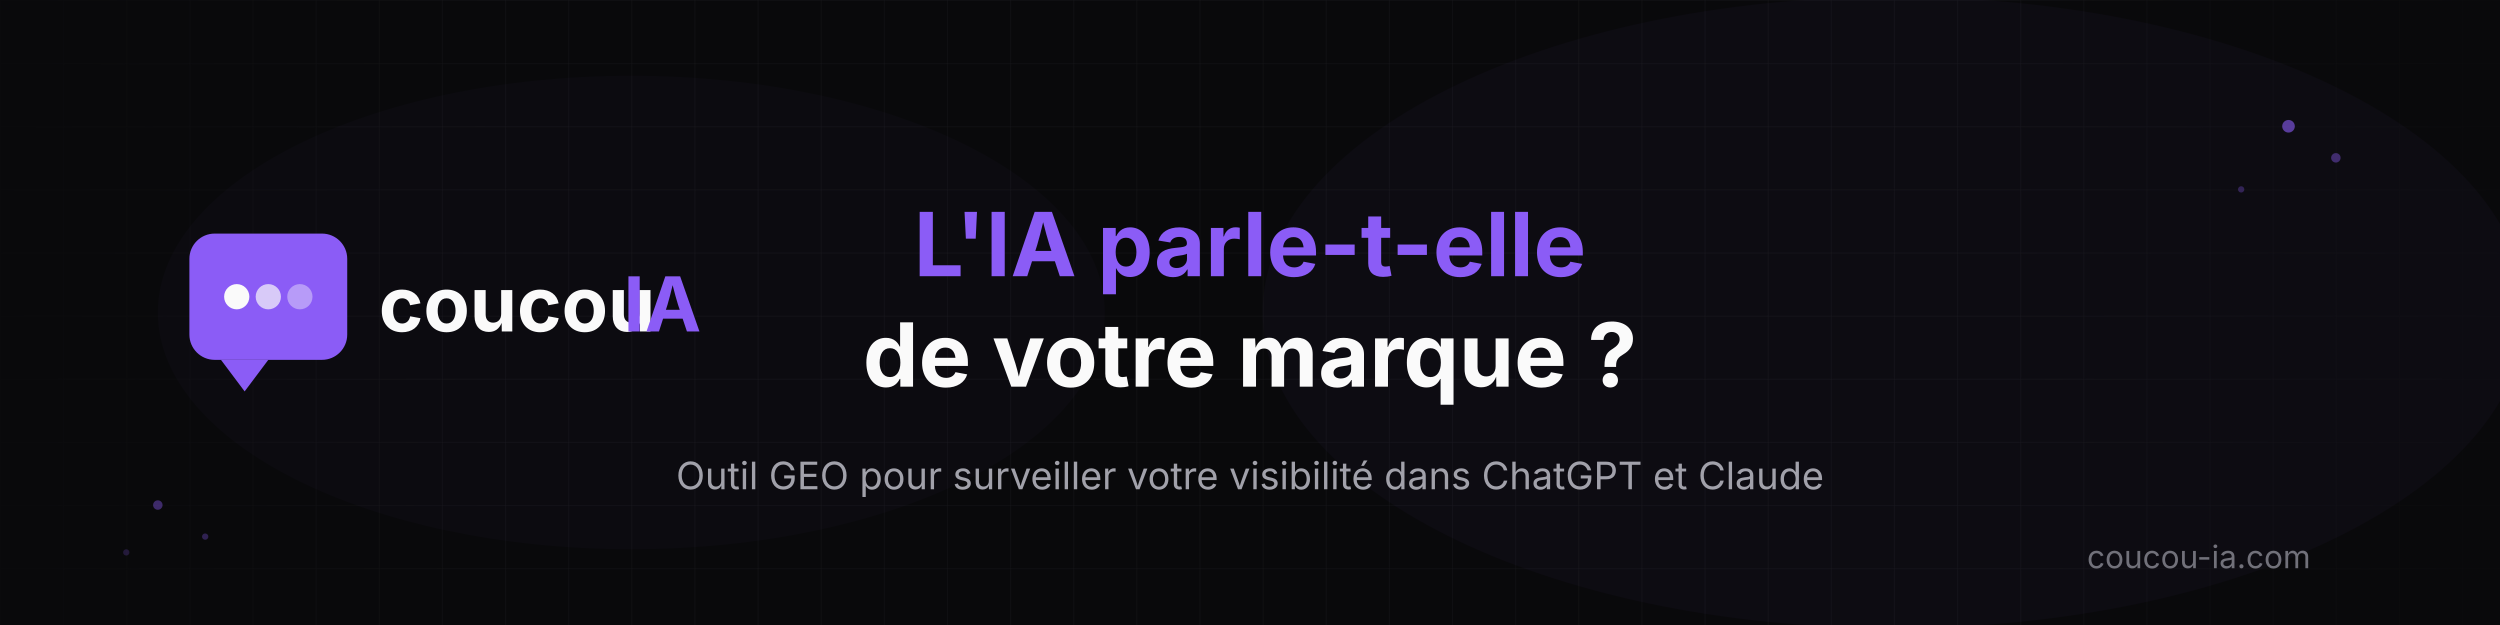
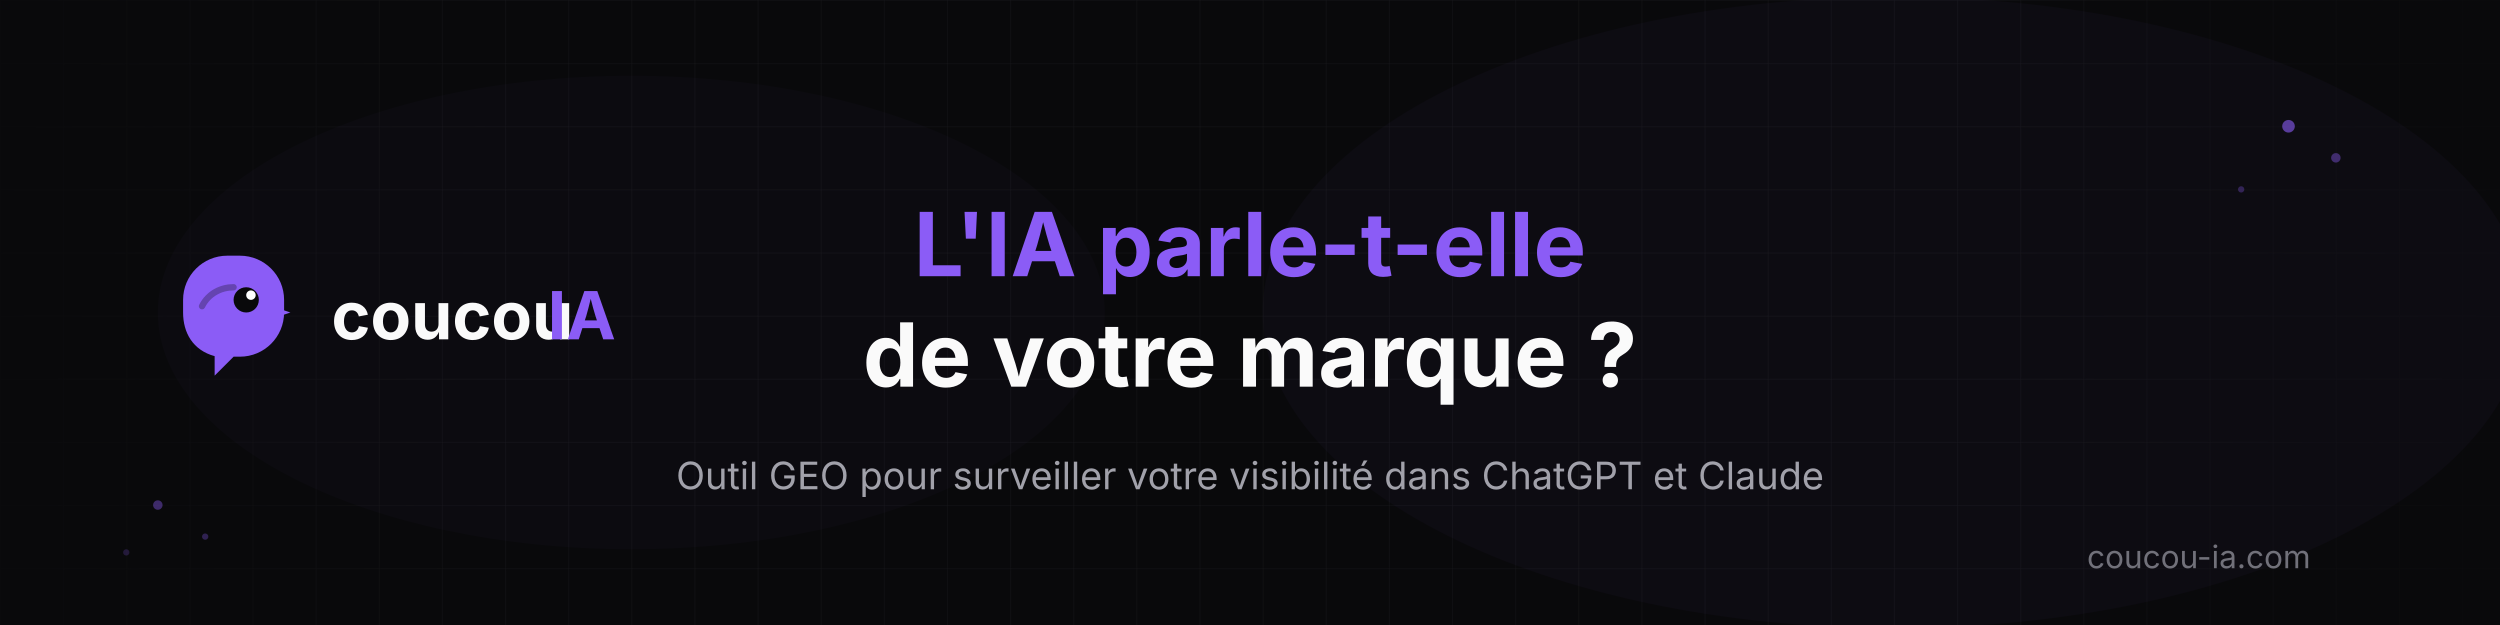
<svg xmlns="http://www.w3.org/2000/svg" width="1584" height="396" viewBox="0 0 1584 396" fill="none">
  <rect width="1584" height="396" fill="#09090b" />
  <defs>
    <pattern id="grid" width="40" height="40" patternUnits="userSpaceOnUse">
      <path d="M 40 0 L 0 0 0 40" fill="none" stroke="#27272a" stroke-width="0.5" />
    </pattern>
    <linearGradient id="fadeGrid" x1="0%" y1="0%" x2="100%" y2="0%">
      <stop offset="0%" stop-color="#09090b" stop-opacity="1" />
      <stop offset="20%" stop-color="#09090b" stop-opacity="0" />
      <stop offset="80%" stop-color="#09090b" stop-opacity="0" />
      <stop offset="100%" stop-color="#09090b" stop-opacity="1" />
    </linearGradient>
    <mask id="gridMask">
      <rect width="1584" height="396" fill="white" />
      <rect width="1584" height="396" fill="url(#fadeGrid)" />
    </mask>
  </defs>
  <rect width="1584" height="396" fill="url(#grid)" mask="url(#gridMask)" opacity="0.5" />
  <ellipse cx="1200" cy="198" rx="400" ry="200" fill="#8b5cf6" opacity="0.03" />
  <ellipse cx="400" cy="198" rx="300" ry="150" fill="#8b5cf6" opacity="0.02" />
-   <g transform="translate(120, 148)">
-     <rect x="0" y="0" width="100" height="80" rx="16" fill="#8b5cf6" />
-     <polygon points="20,80 35,100 50,80" fill="#8b5cf6" />
-     <circle cx="30" cy="40" r="8" fill="#fafafa" />
-     <circle cx="50" cy="40" r="8" fill="#fafafa" opacity="0.7" />
-     <circle cx="70" cy="40" r="8" fill="#fafafa" opacity="0.4" />
+   <g transform="translate(100, 150) scale(2)">
+     <path d="M8 20C8 12.268 14.268 6 22 6h4c7.732 0 14 6.268 14 14v4c0 7.732-6.268 14-14 14h-2l-6 6v-6.17C11.058 35.93 8 30.374 8 24v-4z" fill="#8B5CF6" />
+     <circle cx="28" cy="20" r="4" fill="#09090B" />
+     <circle cx="29.5" cy="18.5" r="1.5" fill="#FFFFFF" />
+     <path d="M36 22l6 2-6 2v-4z" fill="#8B5CF6" />
+     <path d="M14 22c2-4 6-6 10-6" stroke="#09090B" stroke-width="2" stroke-linecap="round" opacity="0.3" />
  </g>
-   <text x="240" y="210" font-family="system-ui, -apple-system, sans-serif" font-size="48" font-weight="700" fill="#fafafa">
+   <text x="210" y="215" font-family="system-ui, -apple-system, sans-serif" font-size="42" font-weight="700" fill="#fafafa">
    coucou
  </text>
-   <text x="395" y="210" font-family="system-ui, -apple-system, sans-serif" font-size="48" font-weight="700" fill="#8b5cf6">
+   <text x="347" y="215" font-family="system-ui, -apple-system, sans-serif" font-size="42" font-weight="700" fill="#8b5cf6">
    IA
  </text>
  <text x="792" y="175" font-family="system-ui, -apple-system, sans-serif" font-size="56" font-weight="700" fill="#8b5cf6" text-anchor="middle">
    L'IA parle-t-elle
  </text>
  <text x="792" y="245" font-family="system-ui, -apple-system, sans-serif" font-size="56" font-weight="700" fill="#fafafa" text-anchor="middle">
    de votre marque ?
  </text>
  <text x="792" y="310" font-family="system-ui, -apple-system, sans-serif" font-size="24" fill="#a1a1aa" text-anchor="middle">
    Outil GEO pour surveiller votre visibilité dans ChatGPT et Claude
  </text>
  <text x="1464" y="360" font-family="system-ui, -apple-system, sans-serif" font-size="20" fill="#71717a" text-anchor="end">
    coucou-ia.com
  </text>
  <circle cx="1450" cy="80" r="4" fill="#8b5cf6" opacity="0.6" />
  <circle cx="1480" cy="100" r="3" fill="#8b5cf6" opacity="0.4" />
  <circle cx="1420" cy="120" r="2" fill="#8b5cf6" opacity="0.3" />
  <circle cx="100" cy="320" r="3" fill="#8b5cf6" opacity="0.4" />
  <circle cx="130" cy="340" r="2" fill="#8b5cf6" opacity="0.3" />
  <circle cx="80" cy="350" r="2" fill="#8b5cf6" opacity="0.2" />
</svg>
